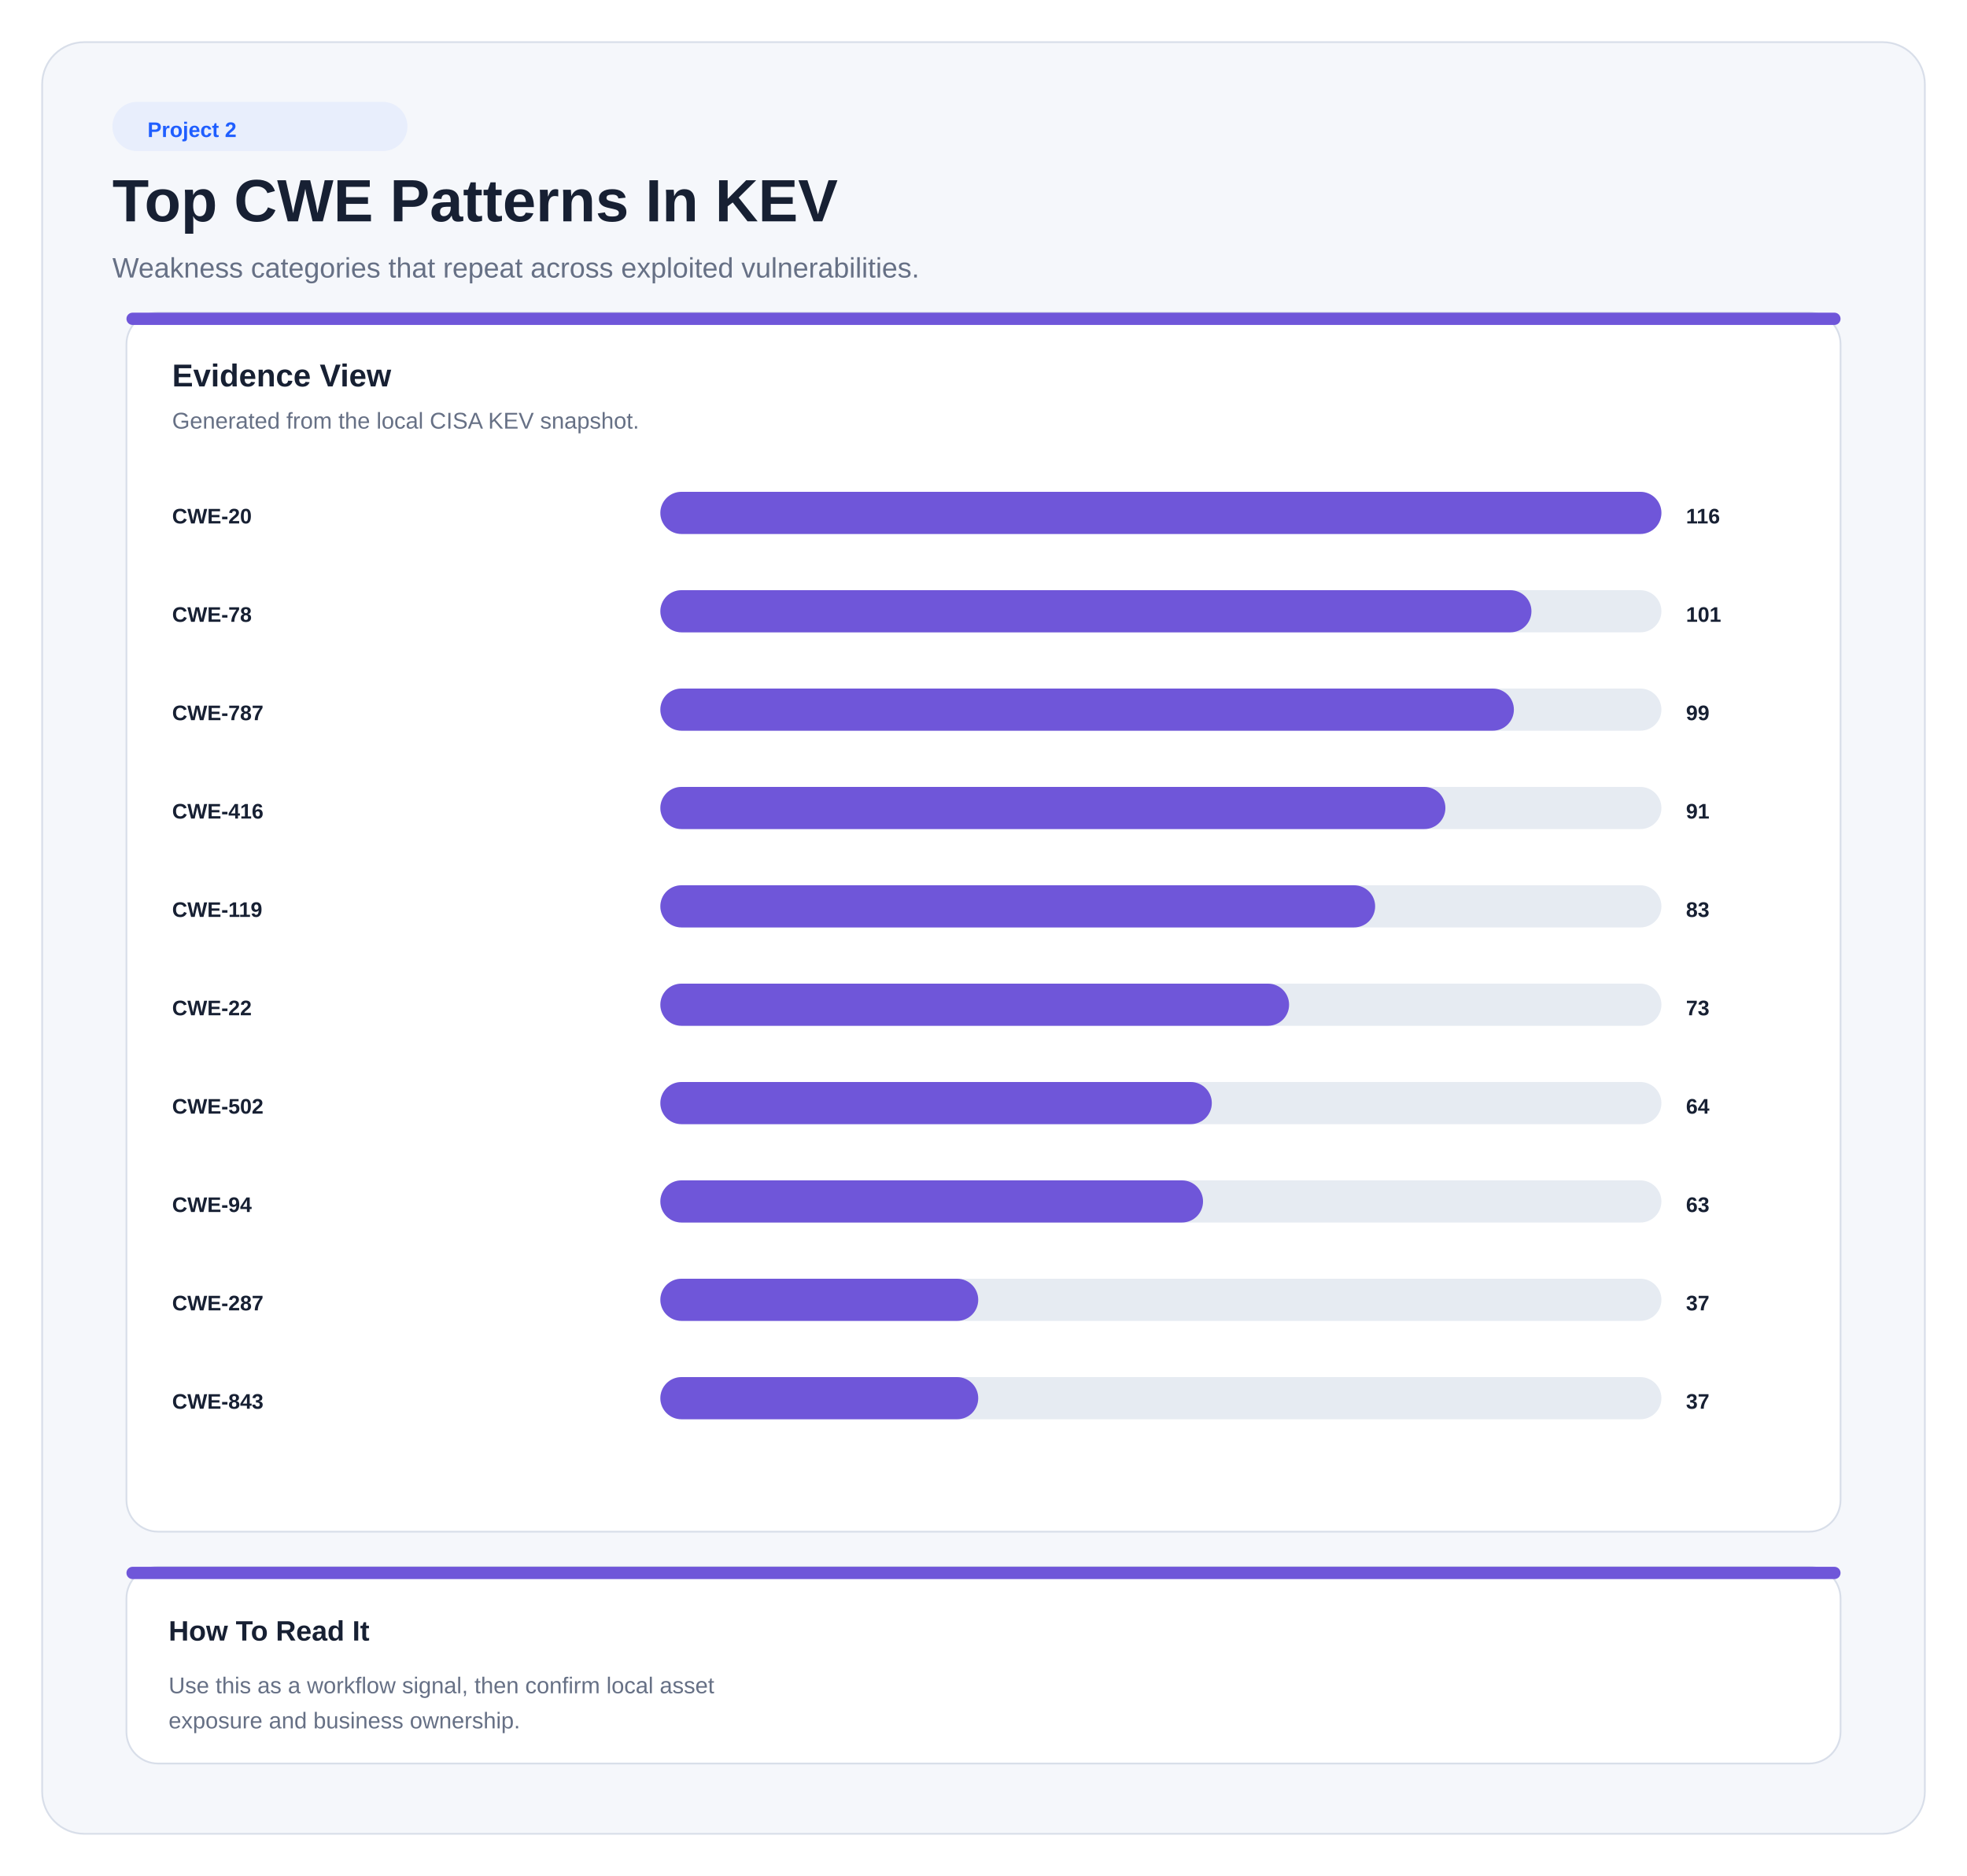
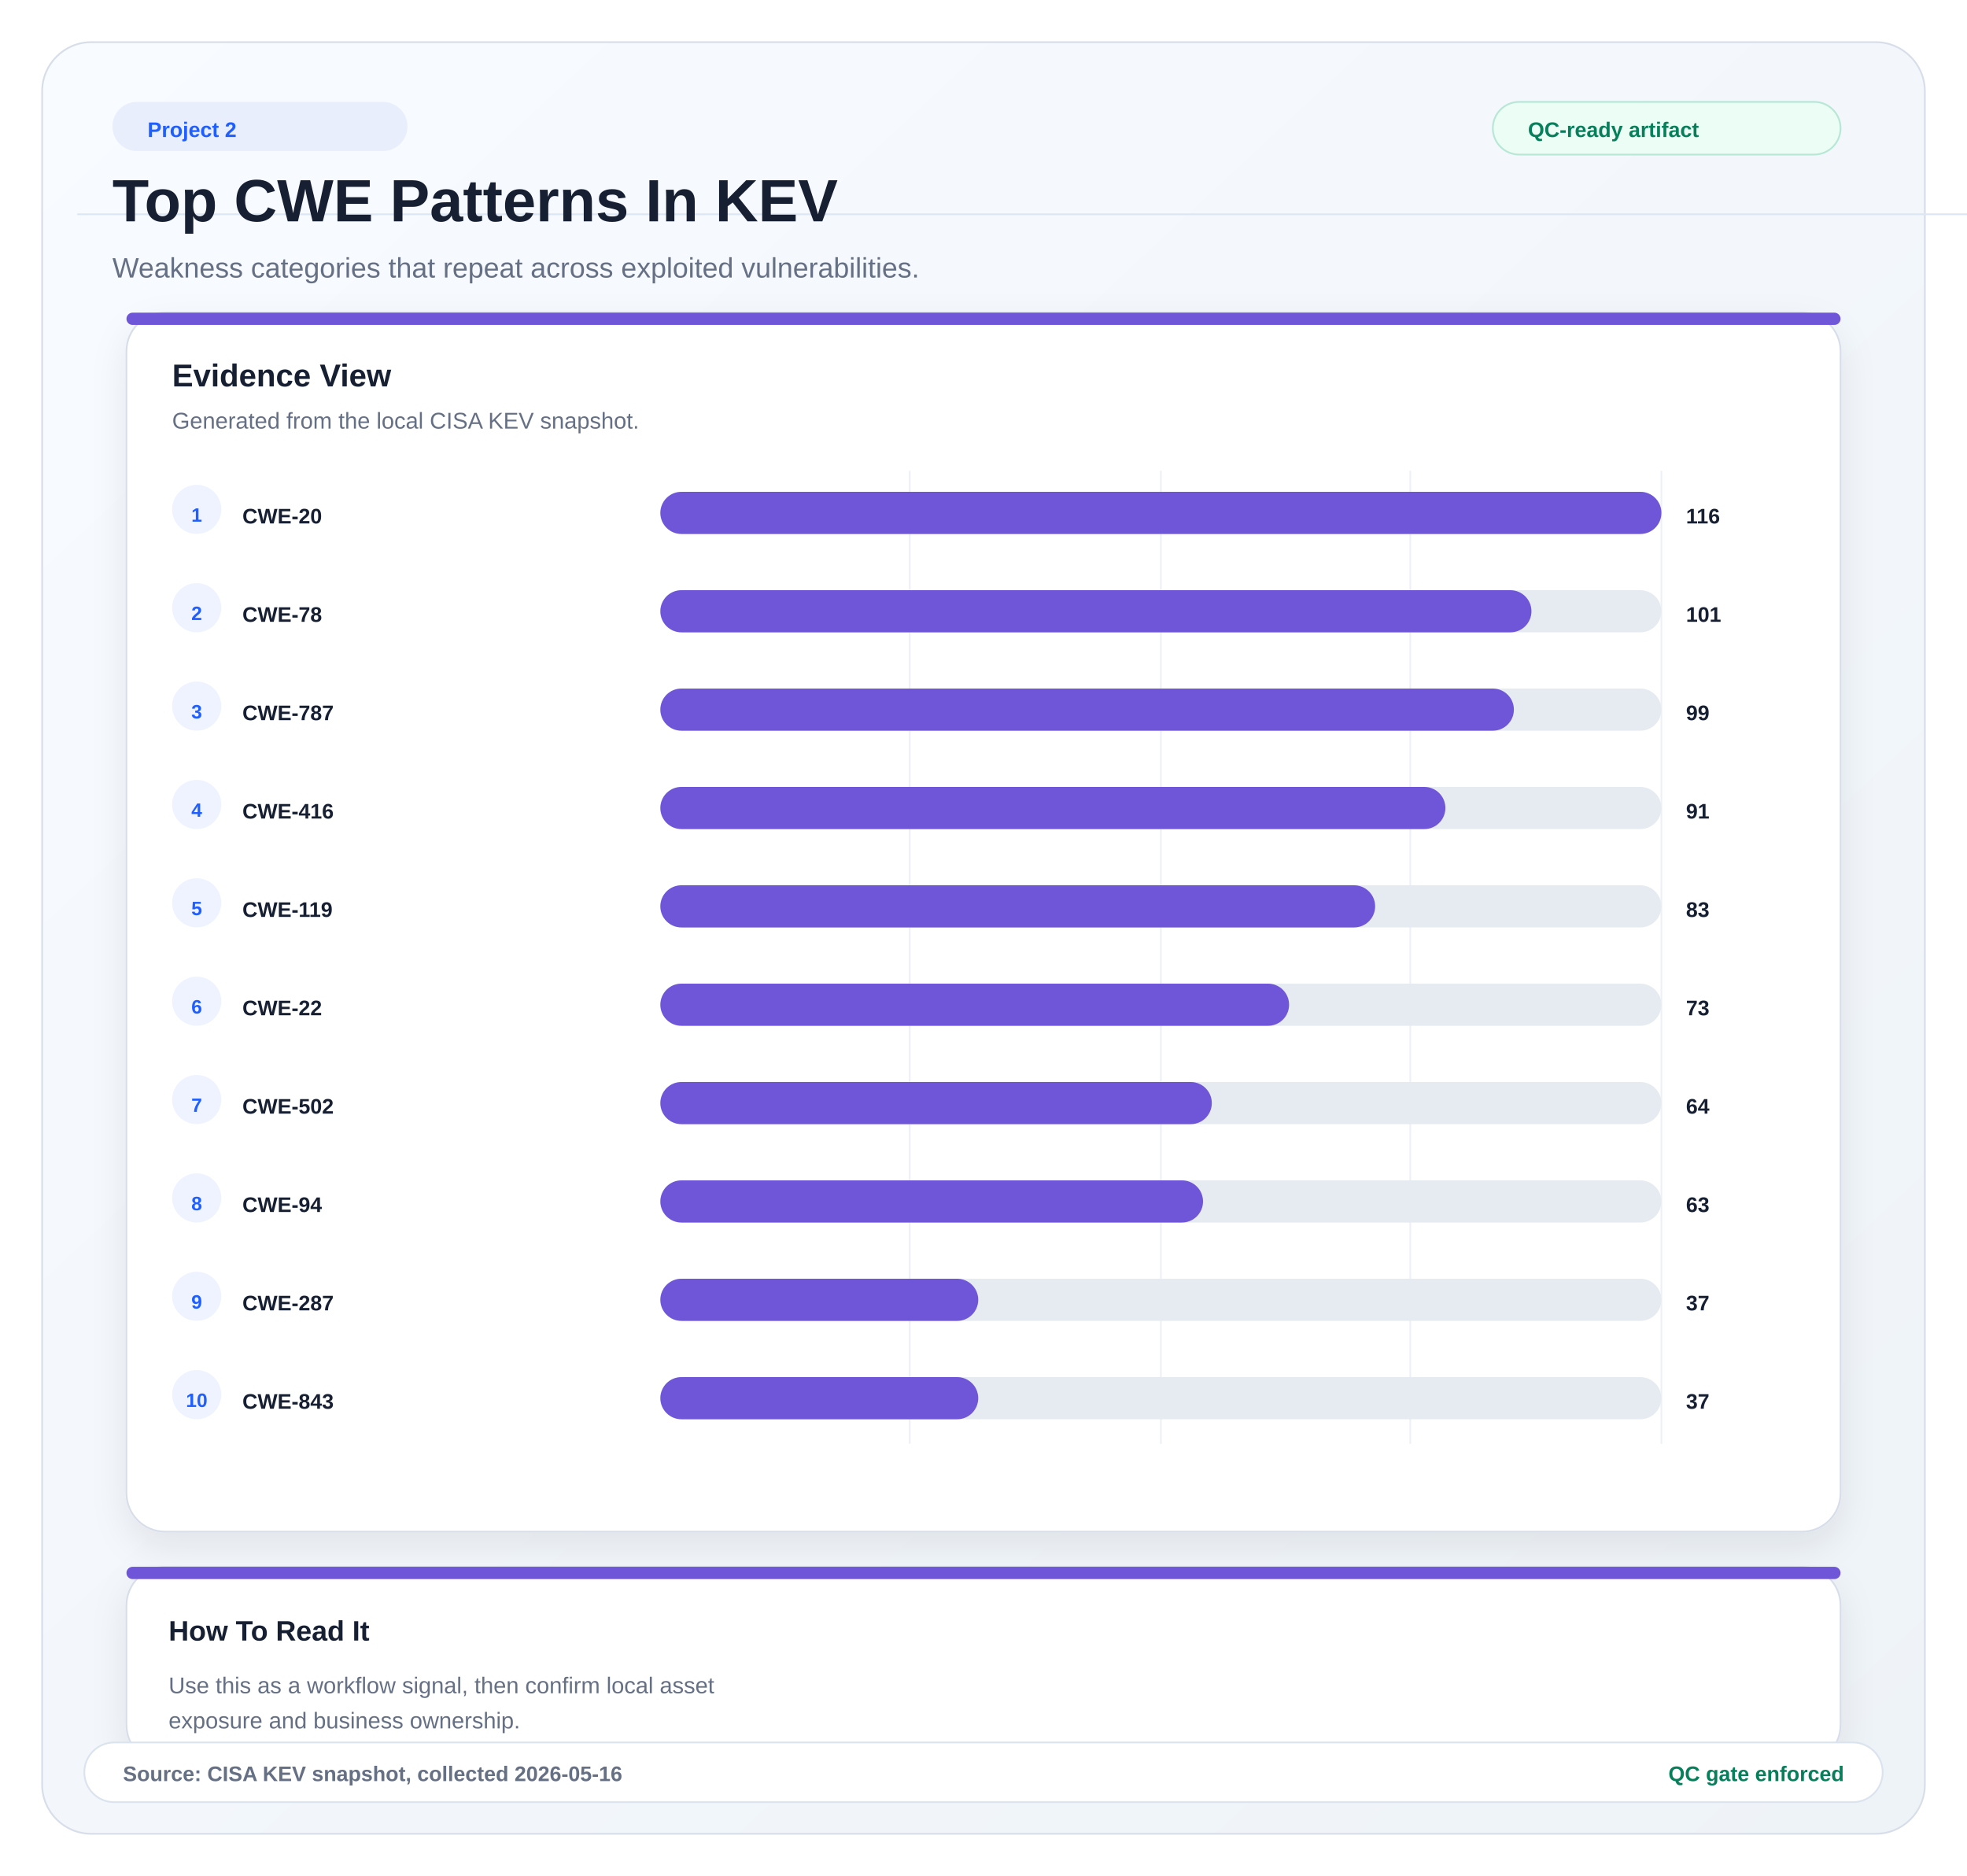
- <svg xmlns="http://www.w3.org/2000/svg" width="1120" height="1068" viewBox="0 0 1120 1068" role="img" aria-labelledby="title desc" data-qc-version="1">
+ <svg xmlns="http://www.w3.org/2000/svg" width="1120" height="1068" viewBox="0 0 1120 1068" role="img" aria-labelledby="title desc" data-qc-version="2" data-qc-polish="true">
  <defs>
+     <linearGradient id="canvasGrad" x1="0" x2="1" y1="0" y2="1">
+       <stop offset="0%" stop-color="#f8fbff" />
+       <stop offset="100%" stop-color="#eef3f8" />
+     </linearGradient>
+     <filter id="cardShadow" x="-8%" y="-8%" width="116%" height="116%">
+       <feDropShadow dx="0" dy="8" stdDeviation="10" flood-color="#0f172a" flood-opacity="0.08" />
+     </filter>
    <marker id="arrowHead" markerWidth="14" markerHeight="14" refX="12" refY="7" orient="auto" markerUnits="strokeWidth">
      <path d="M2,2 L12,7 L2,12 Z" fill="#172033" />
    </marker>
    <style>
.font { font-family: Segoe UI, Arial, Helvetica, sans-serif; }
</style>
  </defs>
  <rect width="100%" height="100%" fill="#ffffff" />
-   <rect x="24" y="24" width="1072" height="1020" rx="24" fill="#f5f7fb" stroke="#d8dee9" />
+   <rect data-qc-frame="true" x="24" y="24" width="1072" height="1020" rx="28" fill="url(#canvasGrad)" stroke="#d8dee9" />
+   <path d="M44 122 H1236" stroke="#dde6f3" stroke-width="1" />
  <rect x="64" y="58" width="168" height="28" rx="14" fill="#e8eefc" />
  <text class="font" x="84" y="78" font-size="12" font-weight="700" fill="#1f5eff" text-anchor="start">Project 2</text>
+   <rect x="850" y="58" width="198" height="30" rx="15" fill="#ecfdf5" stroke="#b8e7d6" />
+   <text class="font" x="870" y="78" font-size="12" font-weight="700" fill="#087f5b" text-anchor="start">QC-ready artifact</text>
  <text class="font" x="64" y="126" font-size="34" font-weight="800" fill="#172033" text-anchor="start">Top CWE Patterns In KEV</text>
  <text class="font" x="64" y="158" font-size="16" font-weight="400" fill="#667085" text-anchor="start">Weakness categories that repeat across exploited vulnerabilities.</text>
  <g data-qc-card="true">
-     <rect x="72" y="178" width="976" height="694" rx="18" fill="#ffffff" stroke="#d8dee9" />
+     <rect x="72" y="178" width="976" height="694" rx="22" fill="#ffffff" stroke="#d8dee9" filter="url(#cardShadow)" />
    <rect x="72" y="178" width="976" height="7" rx="3.5" fill="#6f56d9" />
    <text class="font" x="98" y="220" font-size="18" font-weight="800" fill="#172033" text-anchor="start">Evidence View</text>
    <text class="font" x="98" y="244" font-size="13" font-weight="400" fill="#667085" text-anchor="start">Generated from the local CISA KEV snapshot.</text>
-     <text class="font" x="98" y="298" font-size="12" font-weight="600" fill="#172033" text-anchor="start">CWE-20</text>
+     <line x1="518" y1="268" x2="518" y2="822" stroke="#edf1f7" stroke-width="1" />
+     <line x1="661" y1="268" x2="661" y2="822" stroke="#edf1f7" stroke-width="1" />
+     <line x1="803" y1="268" x2="803" y2="822" stroke="#edf1f7" stroke-width="1" />
+     <line x1="946" y1="268" x2="946" y2="822" stroke="#edf1f7" stroke-width="1" />
+     <rect x="98" y="276" width="28" height="28" rx="14" fill="#eef3ff" />
+     <text class="font" x="112" y="297" font-size="11" font-weight="800" fill="#1f5eff" text-anchor="middle">1</text>
+     <text class="font" x="138" y="298" font-size="12" font-weight="600" fill="#172033" text-anchor="start">CWE-20</text>
    <rect x="376" y="280" width="570" height="24" rx="12" fill="#e6ebf2" />
    <rect x="376" y="280" width="570" height="24" rx="12" fill="#6f56d9" />
    <text class="font" x="960" y="298" font-size="12" font-weight="800" fill="#172033" text-anchor="start">116</text>
-     <text class="font" x="98" y="354" font-size="12" font-weight="600" fill="#172033" text-anchor="start">CWE-78</text>
+     <rect x="98" y="332" width="28" height="28" rx="14" fill="#eef3ff" />
+     <text class="font" x="112" y="353" font-size="11" font-weight="800" fill="#1f5eff" text-anchor="middle">2</text>
+     <text class="font" x="138" y="354" font-size="12" font-weight="600" fill="#172033" text-anchor="start">CWE-78</text>
    <rect x="376" y="336" width="570" height="24" rx="12" fill="#e6ebf2" />
    <rect x="376" y="336" width="496" height="24" rx="12" fill="#6f56d9" />
    <text class="font" x="960" y="354" font-size="12" font-weight="800" fill="#172033" text-anchor="start">101</text>
-     <text class="font" x="98" y="410" font-size="12" font-weight="600" fill="#172033" text-anchor="start">CWE-787</text>
+     <rect x="98" y="388" width="28" height="28" rx="14" fill="#eef3ff" />
+     <text class="font" x="112" y="409" font-size="11" font-weight="800" fill="#1f5eff" text-anchor="middle">3</text>
+     <text class="font" x="138" y="410" font-size="12" font-weight="600" fill="#172033" text-anchor="start">CWE-787</text>
    <rect x="376" y="392" width="570" height="24" rx="12" fill="#e6ebf2" />
    <rect x="376" y="392" width="486" height="24" rx="12" fill="#6f56d9" />
    <text class="font" x="960" y="410" font-size="12" font-weight="800" fill="#172033" text-anchor="start">99</text>
-     <text class="font" x="98" y="466" font-size="12" font-weight="600" fill="#172033" text-anchor="start">CWE-416</text>
+     <rect x="98" y="444" width="28" height="28" rx="14" fill="#eef3ff" />
+     <text class="font" x="112" y="465" font-size="11" font-weight="800" fill="#1f5eff" text-anchor="middle">4</text>
+     <text class="font" x="138" y="466" font-size="12" font-weight="600" fill="#172033" text-anchor="start">CWE-416</text>
    <rect x="376" y="448" width="570" height="24" rx="12" fill="#e6ebf2" />
    <rect x="376" y="448" width="447" height="24" rx="12" fill="#6f56d9" />
    <text class="font" x="960" y="466" font-size="12" font-weight="800" fill="#172033" text-anchor="start">91</text>
-     <text class="font" x="98" y="522" font-size="12" font-weight="600" fill="#172033" text-anchor="start">CWE-119</text>
+     <rect x="98" y="500" width="28" height="28" rx="14" fill="#eef3ff" />
+     <text class="font" x="112" y="521" font-size="11" font-weight="800" fill="#1f5eff" text-anchor="middle">5</text>
+     <text class="font" x="138" y="522" font-size="12" font-weight="600" fill="#172033" text-anchor="start">CWE-119</text>
    <rect x="376" y="504" width="570" height="24" rx="12" fill="#e6ebf2" />
    <rect x="376" y="504" width="407" height="24" rx="12" fill="#6f56d9" />
    <text class="font" x="960" y="522" font-size="12" font-weight="800" fill="#172033" text-anchor="start">83</text>
-     <text class="font" x="98" y="578" font-size="12" font-weight="600" fill="#172033" text-anchor="start">CWE-22</text>
+     <rect x="98" y="556" width="28" height="28" rx="14" fill="#eef3ff" />
+     <text class="font" x="112" y="577" font-size="11" font-weight="800" fill="#1f5eff" text-anchor="middle">6</text>
+     <text class="font" x="138" y="578" font-size="12" font-weight="600" fill="#172033" text-anchor="start">CWE-22</text>
    <rect x="376" y="560" width="570" height="24" rx="12" fill="#e6ebf2" />
    <rect x="376" y="560" width="358" height="24" rx="12" fill="#6f56d9" />
    <text class="font" x="960" y="578" font-size="12" font-weight="800" fill="#172033" text-anchor="start">73</text>
-     <text class="font" x="98" y="634" font-size="12" font-weight="600" fill="#172033" text-anchor="start">CWE-502</text>
+     <rect x="98" y="612" width="28" height="28" rx="14" fill="#eef3ff" />
+     <text class="font" x="112" y="633" font-size="11" font-weight="800" fill="#1f5eff" text-anchor="middle">7</text>
+     <text class="font" x="138" y="634" font-size="12" font-weight="600" fill="#172033" text-anchor="start">CWE-502</text>
    <rect x="376" y="616" width="570" height="24" rx="12" fill="#e6ebf2" />
    <rect x="376" y="616" width="314" height="24" rx="12" fill="#6f56d9" />
    <text class="font" x="960" y="634" font-size="12" font-weight="800" fill="#172033" text-anchor="start">64</text>
-     <text class="font" x="98" y="690" font-size="12" font-weight="600" fill="#172033" text-anchor="start">CWE-94</text>
+     <rect x="98" y="668" width="28" height="28" rx="14" fill="#eef3ff" />
+     <text class="font" x="112" y="689" font-size="11" font-weight="800" fill="#1f5eff" text-anchor="middle">8</text>
+     <text class="font" x="138" y="690" font-size="12" font-weight="600" fill="#172033" text-anchor="start">CWE-94</text>
    <rect x="376" y="672" width="570" height="24" rx="12" fill="#e6ebf2" />
    <rect x="376" y="672" width="309" height="24" rx="12" fill="#6f56d9" />
    <text class="font" x="960" y="690" font-size="12" font-weight="800" fill="#172033" text-anchor="start">63</text>
-     <text class="font" x="98" y="746" font-size="12" font-weight="600" fill="#172033" text-anchor="start">CWE-287</text>
+     <rect x="98" y="724" width="28" height="28" rx="14" fill="#eef3ff" />
+     <text class="font" x="112" y="745" font-size="11" font-weight="800" fill="#1f5eff" text-anchor="middle">9</text>
+     <text class="font" x="138" y="746" font-size="12" font-weight="600" fill="#172033" text-anchor="start">CWE-287</text>
    <rect x="376" y="728" width="570" height="24" rx="12" fill="#e6ebf2" />
    <rect x="376" y="728" width="181" height="24" rx="12" fill="#6f56d9" />
    <text class="font" x="960" y="746" font-size="12" font-weight="800" fill="#172033" text-anchor="start">37</text>
-     <text class="font" x="98" y="802" font-size="12" font-weight="600" fill="#172033" text-anchor="start">CWE-843</text>
+     <rect x="98" y="780" width="28" height="28" rx="14" fill="#eef3ff" />
+     <text class="font" x="112" y="801" font-size="11" font-weight="800" fill="#1f5eff" text-anchor="middle">10</text>
+     <text class="font" x="138" y="802" font-size="12" font-weight="600" fill="#172033" text-anchor="start">CWE-843</text>
    <rect x="376" y="784" width="570" height="24" rx="12" fill="#e6ebf2" />
    <rect x="376" y="784" width="181" height="24" rx="12" fill="#6f56d9" />
    <text class="font" x="960" y="802" font-size="12" font-weight="800" fill="#172033" text-anchor="start">37</text>
  </g>
  <g data-qc-card="true">
-     <rect x="72" y="892" width="976" height="112" rx="18" fill="#ffffff" stroke="#d8dee9" />
+     <rect x="72" y="892" width="976" height="112" rx="22" fill="#ffffff" stroke="#d8dee9" filter="url(#cardShadow)" />
    <rect x="72" y="892" width="976" height="7" rx="3.5" fill="#6f56d9" />
    <text class="font" x="96" y="934" font-size="16" font-weight="800" fill="#172033" text-anchor="start">How To Read It</text>
    <text class="font" x="96" y="964" font-size="13" font-weight="400" fill="#667085" text-anchor="start">Use this as a workflow signal, then confirm local asset</text>
    <text class="font" x="96" y="984" font-size="13" font-weight="400" fill="#667085" text-anchor="start">exposure and business ownership.</text>
  </g>
+   <g data-qc-footer="true">
+     <rect x="48" y="992" width="1024" height="34" rx="17" fill="#ffffff" stroke="#dbe3ef" />
+     <text class="font" x="70" y="1014" font-size="12" font-weight="600" fill="#667085" text-anchor="start">Source: CISA KEV snapshot, collected 2026-05-16</text>
+     <text class="font" x="1050" y="1014" font-size="12" font-weight="700" fill="#087f5b" text-anchor="end">QC gate enforced</text>
+   </g>
</svg>
